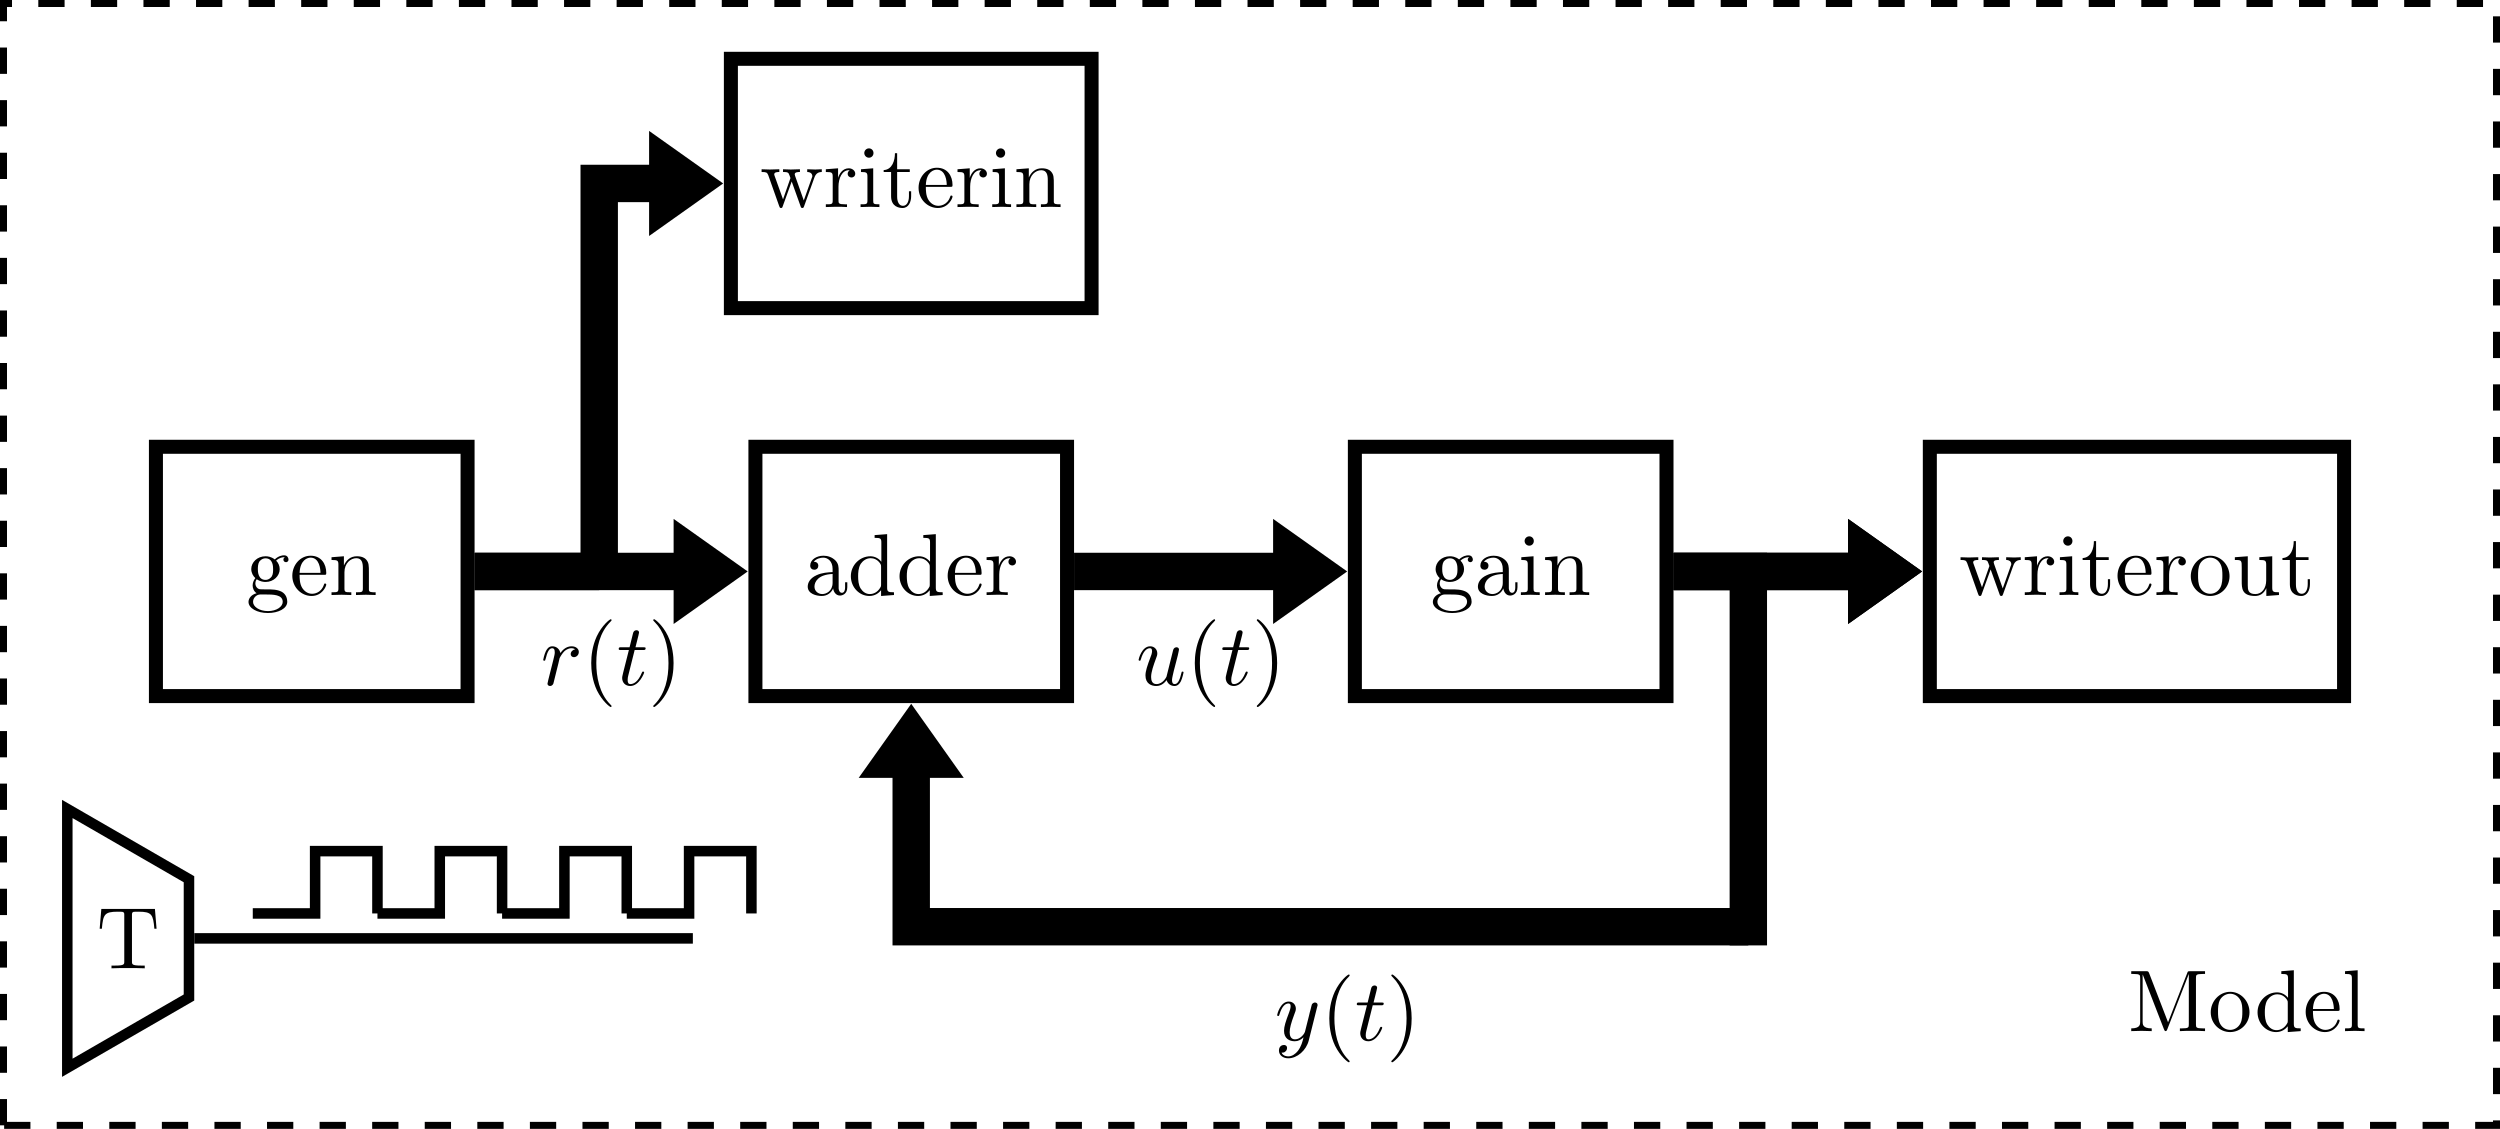
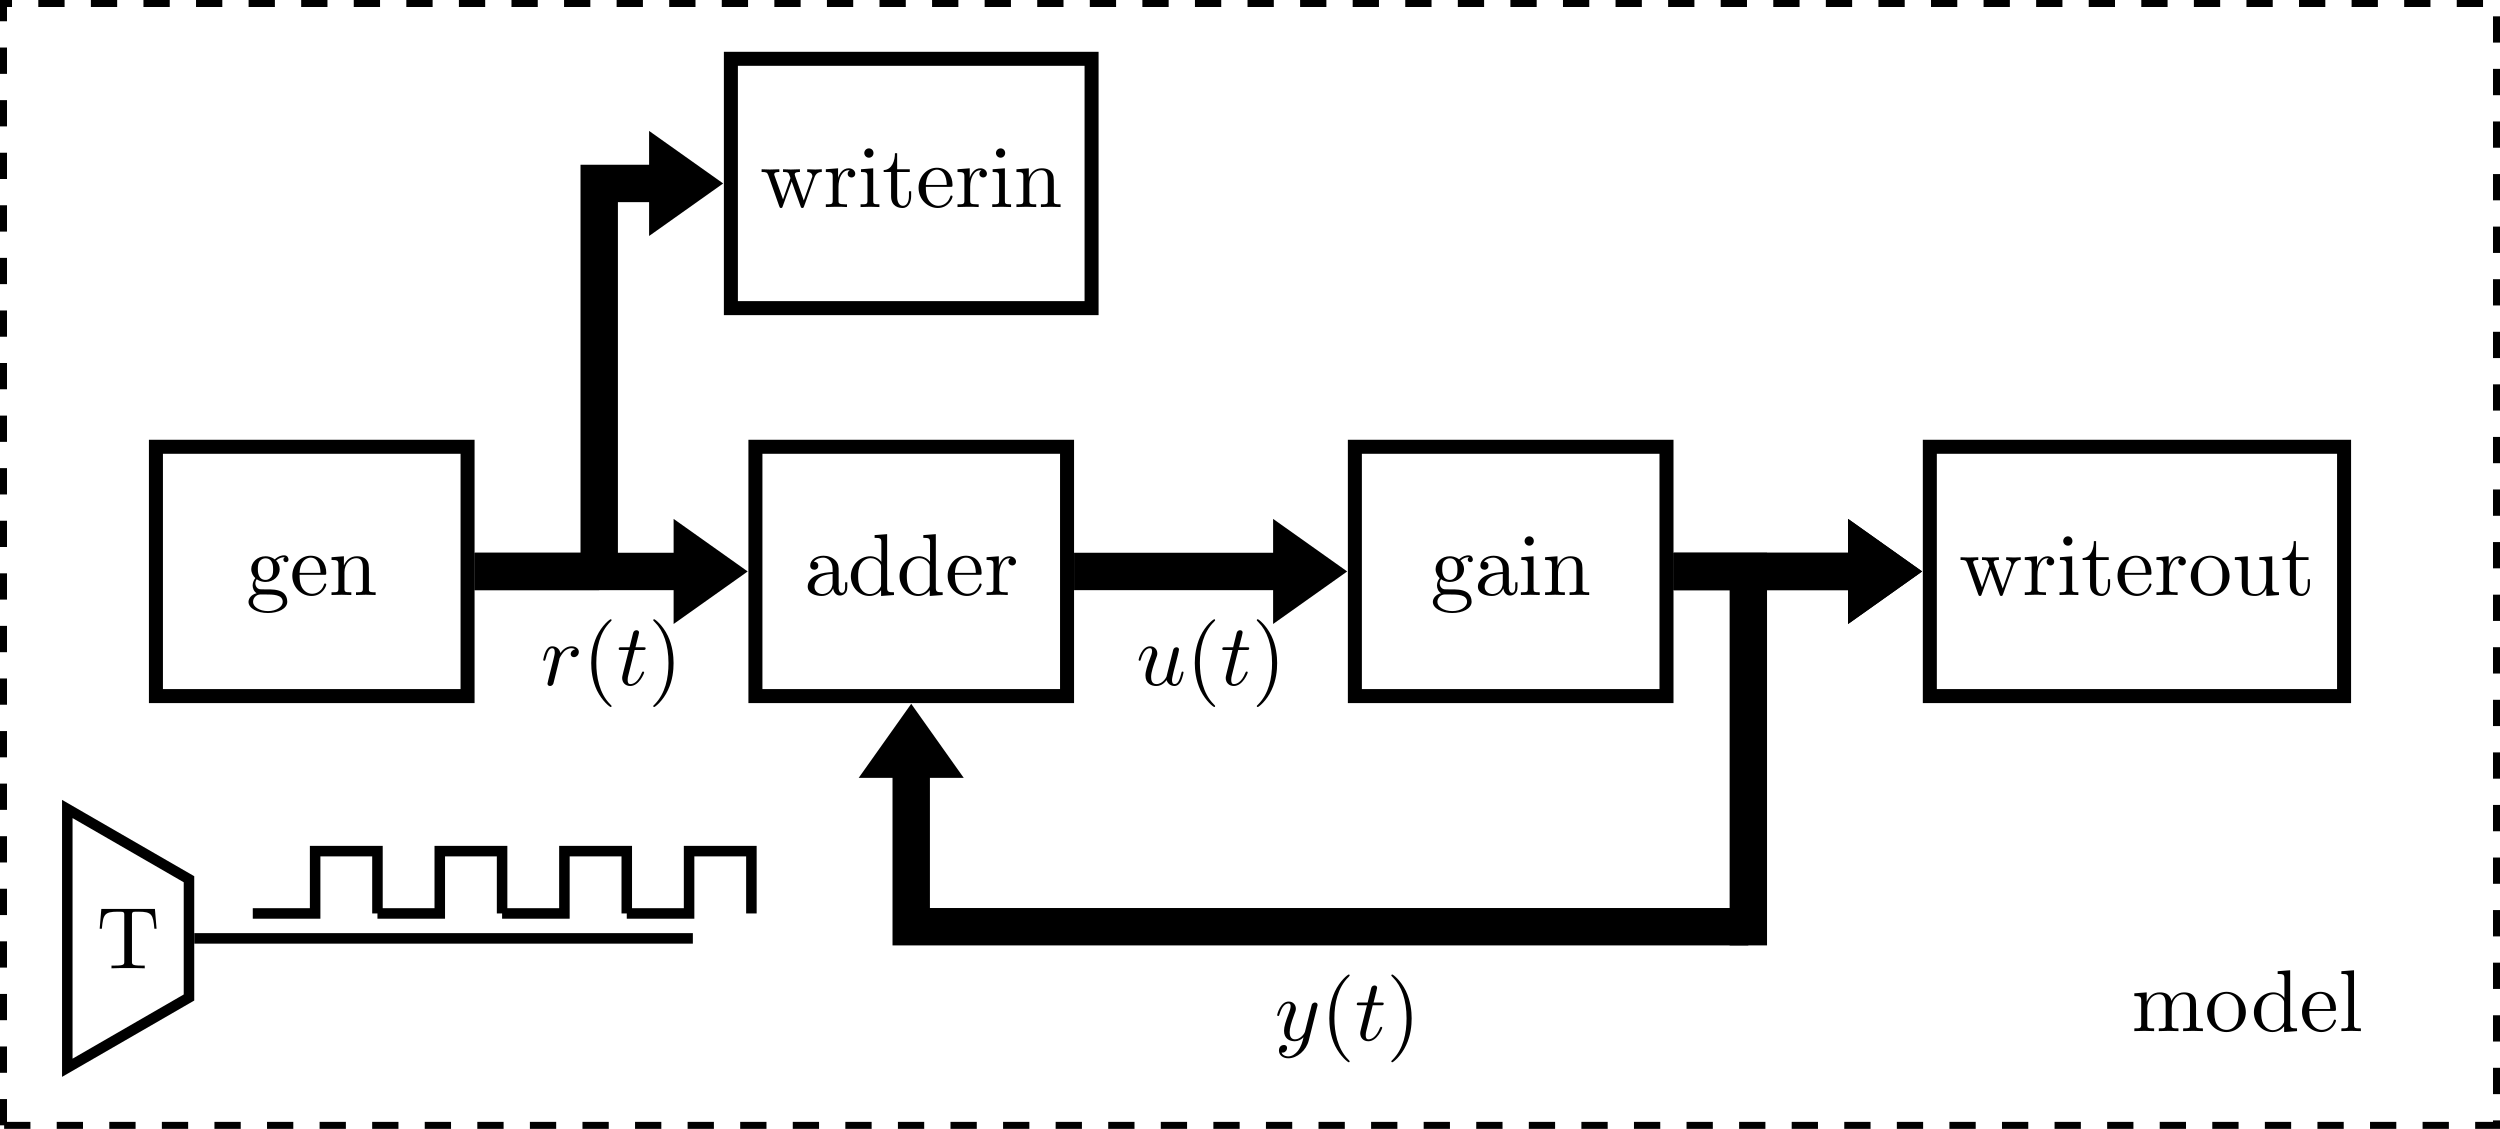
<svg xmlns="http://www.w3.org/2000/svg" xmlns:xlink="http://www.w3.org/1999/xlink" width="284.261pt" height="128.356pt" viewBox="0 0 284.261 128.356" version="1.1">
  <defs>
    <g>
      <symbol overflow="visible" id="glyph0-0">
        <path style="stroke:none;" d="" />
      </symbol>
      <symbol overflow="visible" id="glyph0-1">
        <path style="stroke:none;" d="M 6.172 -3.344 C 6.344 -3.844 6.656 -3.984 7.016 -3.984 L 7.016 -4.297 C 6.781 -4.281 6.5 -4.266 6.281 -4.266 C 5.984 -4.266 5.547 -4.281 5.359 -4.297 L 5.359 -3.984 C 5.719 -3.984 5.938 -3.797 5.938 -3.516 C 5.938 -3.453 5.938 -3.422 5.875 -3.297 L 4.969 -0.75 L 3.984 -3.531 C 3.953 -3.656 3.938 -3.672 3.938 -3.719 C 3.938 -3.984 4.328 -3.984 4.531 -3.984 L 4.531 -4.297 C 4.234 -4.281 3.734 -4.266 3.484 -4.266 C 3.188 -4.266 2.906 -4.281 2.609 -4.297 L 2.609 -3.984 C 2.969 -3.984 3.125 -3.969 3.234 -3.844 C 3.281 -3.781 3.391 -3.484 3.453 -3.297 L 2.609 -0.875 L 1.656 -3.531 C 1.609 -3.656 1.609 -3.672 1.609 -3.719 C 1.609 -3.984 2 -3.984 2.188 -3.984 L 2.188 -4.297 C 1.891 -4.281 1.328 -4.266 1.109 -4.266 C 1.062 -4.266 0.531 -4.281 0.172 -4.297 L 0.172 -3.984 C 0.672 -3.984 0.797 -3.953 0.922 -3.641 L 2.172 -0.109 C 2.219 0.031 2.25 0.109 2.375 0.109 C 2.516 0.109 2.531 0.047 2.578 -0.094 L 3.594 -2.906 L 4.609 -0.078 C 4.641 0.031 4.672 0.109 4.812 0.109 C 4.938 0.109 4.969 0.016 5 -0.078 Z M 6.172 -3.344 " />
      </symbol>
      <symbol overflow="visible" id="glyph0-2">
        <path style="stroke:none;" d="M 1.672 -3.312 L 1.672 -4.406 L 0.281 -4.297 L 0.281 -3.984 C 0.984 -3.984 1.062 -3.922 1.062 -3.422 L 1.062 -0.75 C 1.062 -0.312 0.953 -0.312 0.281 -0.312 L 0.281 0 C 0.672 -0.016 1.141 -0.031 1.422 -0.031 C 1.812 -0.031 2.281 -0.031 2.688 0 L 2.688 -0.312 L 2.469 -0.312 C 1.734 -0.312 1.719 -0.422 1.719 -0.781 L 1.719 -2.312 C 1.719 -3.297 2.141 -4.188 2.891 -4.188 C 2.953 -4.188 2.984 -4.188 3 -4.172 C 2.969 -4.172 2.766 -4.047 2.766 -3.781 C 2.766 -3.516 2.984 -3.359 3.203 -3.359 C 3.375 -3.359 3.625 -3.484 3.625 -3.797 C 3.625 -4.109 3.312 -4.406 2.891 -4.406 C 2.156 -4.406 1.797 -3.734 1.672 -3.312 Z M 1.672 -3.312 " />
      </symbol>
      <symbol overflow="visible" id="glyph0-3">
        <path style="stroke:none;" d="M 1.766 -4.406 L 0.375 -4.297 L 0.375 -3.984 C 1.016 -3.984 1.109 -3.922 1.109 -3.438 L 1.109 -0.75 C 1.109 -0.312 1 -0.312 0.328 -0.312 L 0.328 0 C 0.641 -0.016 1.188 -0.031 1.422 -0.031 C 1.781 -0.031 2.125 -0.016 2.469 0 L 2.469 -0.312 C 1.797 -0.312 1.766 -0.359 1.766 -0.75 Z M 1.797 -6.141 C 1.797 -6.453 1.562 -6.672 1.281 -6.672 C 0.969 -6.672 0.75 -6.406 0.75 -6.141 C 0.75 -5.875 0.969 -5.609 1.281 -5.609 C 1.562 -5.609 1.797 -5.828 1.797 -6.141 Z M 1.797 -6.141 " />
      </symbol>
      <symbol overflow="visible" id="glyph0-4">
        <path style="stroke:none;" d="M 1.719 -3.984 L 3.156 -3.984 L 3.156 -4.297 L 1.719 -4.297 L 1.719 -6.125 L 1.469 -6.125 C 1.469 -5.312 1.172 -4.25 0.188 -4.203 L 0.188 -3.984 L 1.031 -3.984 L 1.031 -1.234 C 1.031 -0.016 1.969 0.109 2.328 0.109 C 3.031 0.109 3.312 -0.594 3.312 -1.234 L 3.312 -1.797 L 3.062 -1.797 L 3.062 -1.25 C 3.062 -0.516 2.766 -0.141 2.391 -0.141 C 1.719 -0.141 1.719 -1.047 1.719 -1.219 Z M 1.719 -3.984 " />
      </symbol>
      <symbol overflow="visible" id="glyph0-5">
        <path style="stroke:none;" d="M 1.109 -2.516 C 1.172 -4 2.016 -4.25 2.359 -4.25 C 3.375 -4.25 3.484 -2.906 3.484 -2.516 Z M 1.109 -2.297 L 3.891 -2.297 C 4.109 -2.297 4.141 -2.297 4.141 -2.516 C 4.141 -3.5 3.594 -4.469 2.359 -4.469 C 1.203 -4.469 0.281 -3.438 0.281 -2.188 C 0.281 -0.859 1.328 0.109 2.469 0.109 C 3.688 0.109 4.141 -1 4.141 -1.188 C 4.141 -1.281 4.062 -1.312 4 -1.312 C 3.922 -1.312 3.891 -1.25 3.875 -1.172 C 3.531 -0.141 2.625 -0.141 2.531 -0.141 C 2.031 -0.141 1.641 -0.438 1.406 -0.812 C 1.109 -1.281 1.109 -1.938 1.109 -2.297 Z M 1.109 -2.297 " />
      </symbol>
      <symbol overflow="visible" id="glyph0-6">
        <path style="stroke:none;" d="M 1.094 -3.422 L 1.094 -0.75 C 1.094 -0.312 0.984 -0.312 0.312 -0.312 L 0.312 0 C 0.672 -0.016 1.172 -0.031 1.453 -0.031 C 1.703 -0.031 2.219 -0.016 2.562 0 L 2.562 -0.312 C 1.891 -0.312 1.781 -0.312 1.781 -0.75 L 1.781 -2.594 C 1.781 -3.625 2.5 -4.188 3.125 -4.188 C 3.766 -4.188 3.875 -3.656 3.875 -3.078 L 3.875 -0.75 C 3.875 -0.312 3.766 -0.312 3.094 -0.312 L 3.094 0 C 3.438 -0.016 3.953 -0.031 4.219 -0.031 C 4.469 -0.031 5 -0.016 5.328 0 L 5.328 -0.312 C 4.812 -0.312 4.562 -0.312 4.562 -0.609 L 4.562 -2.516 C 4.562 -3.375 4.562 -3.672 4.25 -4.031 C 4.109 -4.203 3.781 -4.406 3.203 -4.406 C 2.469 -4.406 2 -3.984 1.719 -3.359 L 1.719 -4.406 L 0.312 -4.297 L 0.312 -3.984 C 1.016 -3.984 1.094 -3.922 1.094 -3.422 Z M 1.094 -3.422 " />
      </symbol>
      <symbol overflow="visible" id="glyph0-7">
        <path style="stroke:none;" d="M 2.219 -1.719 C 1.344 -1.719 1.344 -2.719 1.344 -2.938 C 1.344 -3.203 1.359 -3.531 1.5 -3.781 C 1.578 -3.891 1.812 -4.172 2.219 -4.172 C 3.078 -4.172 3.078 -3.188 3.078 -2.953 C 3.078 -2.688 3.078 -2.359 2.922 -2.109 C 2.844 -2 2.609 -1.719 2.219 -1.719 Z M 1.062 -1.328 C 1.062 -1.359 1.062 -1.594 1.219 -1.797 C 1.609 -1.516 2.031 -1.484 2.219 -1.484 C 3.141 -1.484 3.828 -2.172 3.828 -2.938 C 3.828 -3.312 3.672 -3.672 3.422 -3.906 C 3.781 -4.25 4.141 -4.297 4.312 -4.297 C 4.344 -4.297 4.391 -4.297 4.422 -4.281 C 4.312 -4.25 4.25 -4.141 4.25 -4.016 C 4.25 -3.844 4.391 -3.734 4.547 -3.734 C 4.641 -3.734 4.828 -3.797 4.828 -4.031 C 4.828 -4.203 4.719 -4.516 4.328 -4.516 C 4.125 -4.516 3.688 -4.453 3.266 -4.047 C 2.844 -4.375 2.438 -4.406 2.219 -4.406 C 1.281 -4.406 0.594 -3.719 0.594 -2.953 C 0.594 -2.516 0.812 -2.141 1.062 -1.922 C 0.938 -1.781 0.75 -1.453 0.75 -1.094 C 0.75 -0.781 0.891 -0.406 1.203 -0.203 C 0.594 -0.047 0.281 0.391 0.281 0.781 C 0.281 1.5 1.266 2.047 2.484 2.047 C 3.656 2.047 4.688 1.547 4.688 0.766 C 4.688 0.422 4.562 -0.094 4.047 -0.375 C 3.516 -0.641 2.938 -0.641 2.328 -0.641 C 2.078 -0.641 1.656 -0.641 1.578 -0.656 C 1.266 -0.703 1.062 -1 1.062 -1.328 Z M 2.5 1.828 C 1.484 1.828 0.797 1.312 0.797 0.781 C 0.797 0.328 1.172 -0.047 1.609 -0.062 L 2.203 -0.062 C 3.062 -0.062 4.172 -0.062 4.172 0.781 C 4.172 1.328 3.469 1.828 2.5 1.828 Z M 2.5 1.828 " />
      </symbol>
      <symbol overflow="visible" id="glyph0-8">
        <path style="stroke:none;" d="M 3.312 -0.75 C 3.359 -0.359 3.625 0.062 4.094 0.062 C 4.312 0.062 4.922 -0.078 4.922 -0.891 L 4.922 -1.453 L 4.672 -1.453 L 4.672 -0.891 C 4.672 -0.312 4.422 -0.25 4.312 -0.25 C 3.984 -0.25 3.938 -0.703 3.938 -0.75 L 3.938 -2.734 C 3.938 -3.156 3.938 -3.547 3.578 -3.922 C 3.188 -4.312 2.688 -4.469 2.219 -4.469 C 1.391 -4.469 0.703 -4 0.703 -3.344 C 0.703 -3.047 0.906 -2.875 1.172 -2.875 C 1.453 -2.875 1.625 -3.078 1.625 -3.328 C 1.625 -3.453 1.578 -3.781 1.109 -3.781 C 1.391 -4.141 1.875 -4.25 2.188 -4.25 C 2.688 -4.25 3.25 -3.859 3.25 -2.969 L 3.25 -2.609 C 2.734 -2.578 2.047 -2.547 1.422 -2.25 C 0.672 -1.906 0.422 -1.391 0.422 -0.953 C 0.422 -0.141 1.391 0.109 2.016 0.109 C 2.672 0.109 3.125 -0.297 3.312 -0.75 Z M 3.25 -2.391 L 3.25 -1.391 C 3.25 -0.453 2.531 -0.109 2.078 -0.109 C 1.594 -0.109 1.188 -0.453 1.188 -0.953 C 1.188 -1.5 1.609 -2.328 3.25 -2.391 Z M 3.25 -2.391 " />
      </symbol>
      <symbol overflow="visible" id="glyph0-9">
        <path style="stroke:none;" d="M 3.781 -0.547 L 3.781 0.109 L 5.25 0 L 5.25 -0.312 C 4.562 -0.312 4.469 -0.375 4.469 -0.875 L 4.469 -6.922 L 3.047 -6.812 L 3.047 -6.5 C 3.734 -6.5 3.812 -6.438 3.812 -5.938 L 3.812 -3.781 C 3.531 -4.141 3.094 -4.406 2.562 -4.406 C 1.391 -4.406 0.344 -3.422 0.344 -2.141 C 0.344 -0.875 1.312 0.109 2.453 0.109 C 3.094 0.109 3.531 -0.234 3.781 -0.547 Z M 3.781 -3.219 L 3.781 -1.172 C 3.781 -1 3.781 -0.984 3.672 -0.812 C 3.375 -0.328 2.938 -0.109 2.5 -0.109 C 2.047 -0.109 1.688 -0.375 1.453 -0.75 C 1.203 -1.156 1.172 -1.719 1.172 -2.141 C 1.172 -2.5 1.188 -3.094 1.469 -3.547 C 1.688 -3.859 2.062 -4.188 2.609 -4.188 C 2.953 -4.188 3.375 -4.031 3.672 -3.594 C 3.781 -3.422 3.781 -3.406 3.781 -3.219 Z M 3.781 -3.219 " />
      </symbol>
      <symbol overflow="visible" id="glyph0-10">
        <path style="stroke:none;" d="M 4.688 -2.141 C 4.688 -3.406 3.703 -4.469 2.5 -4.469 C 1.25 -4.469 0.281 -3.375 0.281 -2.141 C 0.281 -0.844 1.312 0.109 2.484 0.109 C 3.688 0.109 4.688 -0.875 4.688 -2.141 Z M 2.5 -0.141 C 2.062 -0.141 1.625 -0.344 1.359 -0.812 C 1.109 -1.25 1.109 -1.859 1.109 -2.219 C 1.109 -2.609 1.109 -3.141 1.344 -3.578 C 1.609 -4.031 2.078 -4.25 2.484 -4.25 C 2.922 -4.25 3.344 -4.031 3.609 -3.594 C 3.875 -3.172 3.875 -2.594 3.875 -2.219 C 3.875 -1.859 3.875 -1.312 3.656 -0.875 C 3.422 -0.422 2.984 -0.141 2.5 -0.141 Z M 2.5 -0.141 " />
      </symbol>
      <symbol overflow="visible" id="glyph0-11">
        <path style="stroke:none;" d="M 3.891 -0.781 L 3.891 0.109 L 5.328 0 L 5.328 -0.312 C 4.641 -0.312 4.562 -0.375 4.562 -0.875 L 4.562 -4.406 L 3.094 -4.297 L 3.094 -3.984 C 3.781 -3.984 3.875 -3.922 3.875 -3.422 L 3.875 -1.656 C 3.875 -0.781 3.391 -0.109 2.656 -0.109 C 1.828 -0.109 1.781 -0.578 1.781 -1.094 L 1.781 -4.406 L 0.312 -4.297 L 0.312 -3.984 C 1.094 -3.984 1.094 -3.953 1.094 -3.078 L 1.094 -1.578 C 1.094 -0.797 1.094 0.109 2.609 0.109 C 3.172 0.109 3.609 -0.172 3.891 -0.781 Z M 3.891 -0.781 " />
      </symbol>
      <symbol overflow="visible" id="glyph0-12">
        <path style="stroke:none;" d="M 3.297 2.391 C 3.297 2.359 3.297 2.344 3.125 2.172 C 1.891 0.922 1.562 -0.969 1.562 -2.5 C 1.562 -4.234 1.938 -5.969 3.172 -7.203 C 3.297 -7.328 3.297 -7.344 3.297 -7.375 C 3.297 -7.453 3.266 -7.484 3.203 -7.484 C 3.094 -7.484 2.203 -6.797 1.609 -5.531 C 1.109 -4.438 0.984 -3.328 0.984 -2.5 C 0.984 -1.719 1.094 -0.516 1.641 0.625 C 2.25 1.844 3.094 2.5 3.203 2.5 C 3.266 2.5 3.297 2.469 3.297 2.391 Z M 3.297 2.391 " />
      </symbol>
      <symbol overflow="visible" id="glyph0-13">
        <path style="stroke:none;" d="M 2.875 -2.5 C 2.875 -3.266 2.766 -4.469 2.219 -5.609 C 1.625 -6.828 0.766 -7.484 0.672 -7.484 C 0.609 -7.484 0.562 -7.438 0.562 -7.375 C 0.562 -7.344 0.562 -7.328 0.75 -7.141 C 1.734 -6.156 2.297 -4.578 2.297 -2.5 C 2.297 -0.781 1.938 0.969 0.703 2.219 C 0.562 2.344 0.562 2.359 0.562 2.391 C 0.562 2.453 0.609 2.5 0.672 2.5 C 0.766 2.5 1.672 1.812 2.25 0.547 C 2.766 -0.547 2.875 -1.656 2.875 -2.5 Z M 2.875 -2.5 " />
      </symbol>
      <symbol overflow="visible" id="glyph0-14">
        <path style="stroke:none;" d="M 6.641 -6.75 L 0.547 -6.75 L 0.359 -4.5 L 0.609 -4.5 C 0.75 -6.109 0.891 -6.438 2.406 -6.438 C 2.578 -6.438 2.844 -6.438 2.938 -6.422 C 3.156 -6.375 3.156 -6.266 3.156 -6.047 L 3.156 -0.781 C 3.156 -0.453 3.156 -0.312 2.109 -0.312 L 1.703 -0.312 L 1.703 0 C 2.109 -0.031 3.125 -0.031 3.594 -0.031 C 4.047 -0.031 5.078 -0.031 5.484 0 L 5.484 -0.312 L 5.078 -0.312 C 4.031 -0.312 4.031 -0.453 4.031 -0.781 L 4.031 -6.047 C 4.031 -6.234 4.031 -6.375 4.219 -6.422 C 4.328 -6.438 4.594 -6.438 4.781 -6.438 C 6.297 -6.438 6.438 -6.109 6.578 -4.5 L 6.828 -4.5 Z M 6.641 -6.75 " />
      </symbol>
      <symbol overflow="visible" id="glyph0-15">
-         <path style="stroke:none;" d="M 2.406 -6.594 C 2.312 -6.812 2.281 -6.812 2.047 -6.812 L 0.375 -6.812 L 0.375 -6.5 L 0.609 -6.5 C 1.375 -6.5 1.391 -6.391 1.391 -6.031 L 1.391 -1.047 C 1.391 -0.781 1.391 -0.312 0.375 -0.312 L 0.375 0 C 0.719 -0.016 1.203 -0.031 1.531 -0.031 C 1.859 -0.031 2.359 -0.016 2.703 0 L 2.703 -0.312 C 1.672 -0.312 1.672 -0.781 1.672 -1.047 L 1.672 -6.422 L 1.688 -6.422 L 4.094 -0.219 C 4.141 -0.094 4.188 0 4.281 0 C 4.391 0 4.422 -0.078 4.469 -0.188 L 6.922 -6.5 L 6.922 -0.781 C 6.922 -0.422 6.906 -0.312 6.141 -0.312 L 5.906 -0.312 L 5.906 0 C 6.266 -0.031 6.953 -0.031 7.344 -0.031 C 7.719 -0.031 8.391 -0.031 8.766 0 L 8.766 -0.312 L 8.516 -0.312 C 7.75 -0.312 7.734 -0.422 7.734 -0.781 L 7.734 -6.031 C 7.734 -6.391 7.75 -6.5 8.516 -6.5 L 8.766 -6.5 L 8.766 -6.812 L 7.078 -6.812 C 6.812 -6.812 6.812 -6.797 6.75 -6.625 L 4.562 -1 Z M 2.406 -6.594 " />
+         <path style="stroke:none;" d="M 1.094 -3.422 L 1.094 -0.75 C 1.094 -0.312 0.984 -0.312 0.312 -0.312 L 0.312 0 C 0.672 -0.016 1.172 -0.031 1.453 -0.031 C 1.703 -0.031 2.219 -0.016 2.562 0 L 2.562 -0.312 C 1.891 -0.312 1.781 -0.312 1.781 -0.75 L 1.781 -2.594 C 1.781 -3.625 2.5 -4.188 3.125 -4.188 C 3.766 -4.188 3.875 -3.656 3.875 -3.078 L 3.875 -0.75 C 3.875 -0.312 3.766 -0.312 3.094 -0.312 L 3.094 0 C 3.438 -0.016 3.953 -0.031 4.219 -0.031 C 4.469 -0.031 5 -0.016 5.328 0 L 5.328 -0.312 C 4.672 -0.312 4.562 -0.312 4.562 -0.75 L 4.562 -2.594 C 4.562 -3.625 5.266 -4.188 5.906 -4.188 C 6.531 -4.188 6.641 -3.656 6.641 -3.078 L 6.641 -0.75 C 6.641 -0.312 6.531 -0.312 5.859 -0.312 L 5.859 0 C 6.203 -0.016 6.719 -0.031 6.984 -0.031 C 7.25 -0.031 7.766 -0.016 8.109 0 L 8.109 -0.312 C 7.594 -0.312 7.344 -0.312 7.328 -0.609 L 7.328 -2.516 C 7.328 -3.375 7.328 -3.672 7.016 -4.031 C 6.875 -4.203 6.547 -4.406 5.969 -4.406 C 5.141 -4.406 4.688 -3.812 4.531 -3.422 C 4.391 -4.297 3.656 -4.406 3.203 -4.406 C 2.469 -4.406 2 -3.984 1.719 -3.359 L 1.719 -4.406 L 0.312 -4.297 L 0.312 -3.984 C 1.016 -3.984 1.094 -3.922 1.094 -3.422 Z M 1.094 -3.422 " />
      </symbol>
      <symbol overflow="visible" id="glyph0-16">
        <path style="stroke:none;" d="M 1.766 -6.922 L 0.328 -6.812 L 0.328 -6.5 C 1.031 -6.5 1.109 -6.438 1.109 -5.938 L 1.109 -0.75 C 1.109 -0.312 1 -0.312 0.328 -0.312 L 0.328 0 C 0.656 -0.016 1.188 -0.031 1.438 -0.031 C 1.688 -0.031 2.172 -0.016 2.547 0 L 2.547 -0.312 C 1.875 -0.312 1.766 -0.312 1.766 -0.75 Z M 1.766 -6.922 " />
      </symbol>
      <symbol overflow="visible" id="glyph1-0">
        <path style="stroke:none;" d="" />
      </symbol>
      <symbol overflow="visible" id="glyph1-1">
        <path style="stroke:none;" d="M 0.875 -0.594 C 0.844 -0.438 0.781 -0.203 0.781 -0.156 C 0.781 0.016 0.922 0.109 1.078 0.109 C 1.203 0.109 1.375 0.031 1.453 -0.172 C 1.469 -0.203 1.797 -1.562 1.844 -1.75 C 1.922 -2.078 2.109 -2.766 2.156 -3.047 C 2.203 -3.172 2.484 -3.641 2.719 -3.859 C 2.797 -3.922 3.094 -4.188 3.516 -4.188 C 3.781 -4.188 3.922 -4.062 3.938 -4.062 C 3.641 -4.016 3.422 -3.781 3.422 -3.516 C 3.422 -3.359 3.531 -3.172 3.797 -3.172 C 4.062 -3.172 4.344 -3.406 4.344 -3.766 C 4.344 -4.109 4.031 -4.406 3.516 -4.406 C 2.875 -4.406 2.438 -3.922 2.25 -3.641 C 2.156 -4.094 1.797 -4.406 1.328 -4.406 C 0.875 -4.406 0.688 -4.016 0.594 -3.844 C 0.422 -3.5 0.297 -2.906 0.297 -2.875 C 0.297 -2.766 0.391 -2.766 0.406 -2.766 C 0.516 -2.766 0.516 -2.781 0.578 -3 C 0.75 -3.703 0.953 -4.188 1.312 -4.188 C 1.469 -4.188 1.609 -4.109 1.609 -3.734 C 1.609 -3.516 1.578 -3.406 1.453 -2.891 Z M 0.875 -0.594 " />
      </symbol>
      <symbol overflow="visible" id="glyph1-2">
        <path style="stroke:none;" d="M 2.047 -3.984 L 2.984 -3.984 C 3.188 -3.984 3.297 -3.984 3.297 -4.188 C 3.297 -4.297 3.188 -4.297 3.016 -4.297 L 2.141 -4.297 C 2.5 -5.719 2.547 -5.906 2.547 -5.969 C 2.547 -6.141 2.422 -6.234 2.25 -6.234 C 2.219 -6.234 1.938 -6.234 1.859 -5.875 L 1.469 -4.297 L 0.531 -4.297 C 0.328 -4.297 0.234 -4.297 0.234 -4.109 C 0.234 -3.984 0.312 -3.984 0.516 -3.984 L 1.391 -3.984 C 0.672 -1.156 0.625 -0.984 0.625 -0.812 C 0.625 -0.266 1 0.109 1.547 0.109 C 2.562 0.109 3.125 -1.344 3.125 -1.422 C 3.125 -1.531 3.047 -1.531 3.016 -1.531 C 2.922 -1.531 2.906 -1.5 2.859 -1.391 C 2.438 -0.344 1.906 -0.109 1.562 -0.109 C 1.359 -0.109 1.25 -0.234 1.25 -0.562 C 1.25 -0.812 1.281 -0.875 1.312 -1.047 Z M 2.047 -3.984 " />
      </symbol>
      <symbol overflow="visible" id="glyph1-3">
        <path style="stroke:none;" d="M 3.484 -0.562 C 3.594 -0.156 3.953 0.109 4.375 0.109 C 4.719 0.109 4.953 -0.125 5.109 -0.438 C 5.281 -0.797 5.406 -1.406 5.406 -1.422 C 5.406 -1.531 5.328 -1.531 5.297 -1.531 C 5.188 -1.531 5.188 -1.484 5.156 -1.344 C 5.016 -0.781 4.828 -0.109 4.406 -0.109 C 4.203 -0.109 4.094 -0.234 4.094 -0.562 C 4.094 -0.781 4.219 -1.25 4.297 -1.609 L 4.578 -2.688 C 4.609 -2.828 4.703 -3.203 4.75 -3.359 C 4.797 -3.594 4.891 -3.969 4.891 -4.031 C 4.891 -4.203 4.75 -4.297 4.609 -4.297 C 4.562 -4.297 4.297 -4.281 4.219 -3.953 C 4.031 -3.219 3.594 -1.469 3.469 -0.953 C 3.453 -0.906 3.062 -0.109 2.328 -0.109 C 1.812 -0.109 1.719 -0.562 1.719 -0.922 C 1.719 -1.484 2 -2.266 2.25 -2.953 C 2.375 -3.266 2.422 -3.406 2.422 -3.594 C 2.422 -4.031 2.109 -4.406 1.609 -4.406 C 0.656 -4.406 0.297 -2.953 0.297 -2.875 C 0.297 -2.766 0.391 -2.766 0.406 -2.766 C 0.516 -2.766 0.516 -2.797 0.562 -2.953 C 0.812 -3.812 1.203 -4.188 1.578 -4.188 C 1.672 -4.188 1.828 -4.172 1.828 -3.859 C 1.828 -3.625 1.719 -3.328 1.656 -3.188 C 1.281 -2.188 1.078 -1.578 1.078 -1.094 C 1.078 -0.141 1.766 0.109 2.297 0.109 C 2.953 0.109 3.312 -0.344 3.484 -0.562 Z M 3.484 -0.562 " />
      </symbol>
      <symbol overflow="visible" id="glyph1-4">
        <path style="stroke:none;" d="M 4.844 -3.797 C 4.891 -3.938 4.891 -3.953 4.891 -4.031 C 4.891 -4.203 4.75 -4.297 4.594 -4.297 C 4.5 -4.297 4.344 -4.234 4.25 -4.094 C 4.234 -4.031 4.141 -3.734 4.109 -3.547 C 4.031 -3.297 3.969 -3.016 3.906 -2.75 L 3.453 -0.953 C 3.422 -0.812 2.984 -0.109 2.328 -0.109 C 1.828 -0.109 1.719 -0.547 1.719 -0.922 C 1.719 -1.375 1.891 -2 2.219 -2.875 C 2.375 -3.281 2.422 -3.391 2.422 -3.594 C 2.422 -4.031 2.109 -4.406 1.609 -4.406 C 0.656 -4.406 0.297 -2.953 0.297 -2.875 C 0.297 -2.766 0.391 -2.766 0.406 -2.766 C 0.516 -2.766 0.516 -2.797 0.562 -2.953 C 0.844 -3.891 1.234 -4.188 1.578 -4.188 C 1.656 -4.188 1.828 -4.188 1.828 -3.875 C 1.828 -3.625 1.719 -3.359 1.656 -3.172 C 1.25 -2.109 1.078 -1.547 1.078 -1.078 C 1.078 -0.188 1.703 0.109 2.297 0.109 C 2.688 0.109 3.016 -0.062 3.297 -0.344 C 3.172 0.172 3.047 0.672 2.656 1.203 C 2.391 1.531 2.016 1.828 1.562 1.828 C 1.422 1.828 0.969 1.797 0.797 1.406 C 0.953 1.406 1.094 1.406 1.219 1.281 C 1.328 1.203 1.422 1.062 1.422 0.875 C 1.422 0.562 1.156 0.531 1.062 0.531 C 0.828 0.531 0.5 0.688 0.5 1.172 C 0.5 1.672 0.938 2.047 1.562 2.047 C 2.578 2.047 3.609 1.141 3.891 0.016 Z M 4.844 -3.797 " />
      </symbol>
    </g>
    <clipPath id="clip1">
      <path d="M 0 75 L 39 75 L 39 128.355 L 0 128.355 Z M 0 75 " />
    </clipPath>
    <clipPath id="clip2">
      <path d="M 0 0 L 284.262 0 L 284.262 128.355 L 0 128.355 Z M 0 0 " />
    </clipPath>
  </defs>
  <g id="surface1">
    <path style="fill:none;stroke-width:1.594;stroke-linecap:butt;stroke-linejoin:miter;stroke:rgb(0%,0%,0%);stroke-opacity:1;stroke-miterlimit:10;" d="M -20.505 -14.174 L 20.507 -14.174 L 20.507 14.174 L -20.505 14.174 Z M -20.505 -14.174 " transform="matrix(1,0,0,-1,103.61,20.861)" />
    <g style="fill:rgb(0%,0%,0%);fill-opacity:1;">
      <use xlink:href="#glyph0-1" x="86.425" y="23.542" />
      <use xlink:href="#glyph0-2" x="93.62" y="23.542" />
      <use xlink:href="#glyph0-3" x="97.522" y="23.542" />
      <use xlink:href="#glyph0-4" x="100.29" y="23.542" />
      <use xlink:href="#glyph0-5" x="104.164" y="23.542" />
      <use xlink:href="#glyph0-2" x="108.592" y="23.542" />
      <use xlink:href="#glyph0-3" x="112.494" y="23.542" />
      <use xlink:href="#glyph0-6" x="115.262" y="23.542" />
    </g>
    <path style="fill:none;stroke-width:1.594;stroke-linecap:butt;stroke-linejoin:miter;stroke:rgb(0%,0%,0%);stroke-opacity:1;stroke-miterlimit:10;" d="M -17.717 -14.173 L 17.717 -14.173 L 17.717 14.174 L -17.717 14.174 Z M -17.717 -14.173 " transform="matrix(1,0,0,-1,35.447,64.975)" />
    <g style="fill:rgb(0%,0%,0%);fill-opacity:1;">
      <use xlink:href="#glyph0-7" x="27.975" y="67.656" />
      <use xlink:href="#glyph0-5" x="32.956" y="67.656" />
      <use xlink:href="#glyph0-6" x="37.384" y="67.656" />
    </g>
    <path style="fill:none;stroke-width:1.594;stroke-linecap:butt;stroke-linejoin:miter;stroke:rgb(0%,0%,0%);stroke-opacity:1;stroke-miterlimit:10;" d="M -17.715 -14.173 L 17.718 -14.173 L 17.718 14.174 L -17.715 14.174 Z M -17.715 -14.173 " transform="matrix(1,0,0,-1,103.61,64.975)" />
    <g style="fill:rgb(0%,0%,0%);fill-opacity:1;">
      <use xlink:href="#glyph0-8" x="91.42" y="67.656" />
      <use xlink:href="#glyph0-9" x="96.401" y="67.656" />
      <use xlink:href="#glyph0-9" x="101.937" y="67.656" />
      <use xlink:href="#glyph0-5" x="107.472" y="67.656" />
      <use xlink:href="#glyph0-2" x="111.899" y="67.656" />
    </g>
    <path style="fill:none;stroke-width:1.594;stroke-linecap:butt;stroke-linejoin:miter;stroke:rgb(0%,0%,0%);stroke-opacity:1;stroke-miterlimit:10;" d="M -17.718 -14.173 L 17.715 -14.173 L 17.715 14.174 L -17.718 14.174 Z M -17.718 -14.173 " transform="matrix(1,0,0,-1,171.773,64.975)" />
    <g style="fill:rgb(0%,0%,0%);fill-opacity:1;">
      <use xlink:href="#glyph0-7" x="162.641" y="67.656" />
      <use xlink:href="#glyph0-8" x="167.622" y="67.656" />
      <use xlink:href="#glyph0-3" x="172.604" y="67.656" />
      <use xlink:href="#glyph0-6" x="175.371" y="67.656" />
    </g>
    <path style="fill:none;stroke-width:1.594;stroke-linecap:butt;stroke-linejoin:miter;stroke:rgb(0%,0%,0%);stroke-opacity:1;stroke-miterlimit:10;" d="M -23.551 -14.173 L 23.55 -14.173 L 23.55 14.174 L -23.551 14.174 Z M -23.551 -14.173 " transform="matrix(1,0,0,-1,242.981,64.975)" />
    <g style="fill:rgb(0%,0%,0%);fill-opacity:1;">
      <use xlink:href="#glyph0-1" x="222.751" y="67.656" />
      <use xlink:href="#glyph0-2" x="229.946" y="67.656" />
      <use xlink:href="#glyph0-3" x="233.848" y="67.656" />
      <use xlink:href="#glyph0-4" x="236.616" y="67.656" />
      <use xlink:href="#glyph0-5" x="240.49" y="67.656" />
      <use xlink:href="#glyph0-2" x="244.918" y="67.656" />
      <use xlink:href="#glyph0-10" x="248.82" y="67.656" />
      <use xlink:href="#glyph0-11" x="253.801" y="67.656" />
      <use xlink:href="#glyph0-4" x="259.337" y="67.656" />
    </g>
    <path style="fill:none;stroke-width:4.252;stroke-linecap:butt;stroke-linejoin:miter;stroke:rgb(0%,0%,0%);stroke-opacity:1;stroke-miterlimit:10;" d="M -88.17 -22.059 L -65.006 -22.059 " transform="matrix(1,0,0,-1,142.131,42.918)" />
    <path style="fill-rule:nonzero;fill:rgb(0%,0%,0%);fill-opacity:1;stroke-width:2.126;stroke-linecap:butt;stroke-linejoin:miter;stroke:rgb(0%,0%,0%);stroke-opacity:1;stroke-miterlimit:10;" d="M 6.587 -0.001 L 1.064 3.917 L 1.064 -3.919 Z M 6.587 -0.001 " transform="matrix(1,0,0,-1,76.59223,64.9751)" />
    <g style="fill:rgb(0%,0%,0%);fill-opacity:1;">
      <use xlink:href="#glyph1-1" x="61.47" y="77.893" />
    </g>
    <g style="fill:rgb(0%,0%,0%);fill-opacity:1;">
      <use xlink:href="#glyph0-12" x="66.241" y="77.893" />
    </g>
    <g style="fill:rgb(0%,0%,0%);fill-opacity:1;">
      <use xlink:href="#glyph1-2" x="70.116" y="77.893" />
    </g>
    <g style="fill:rgb(0%,0%,0%);fill-opacity:1;">
      <use xlink:href="#glyph0-13" x="73.713" y="77.893" />
    </g>
    <path style="fill:none;stroke-width:4.252;stroke-linecap:butt;stroke-linejoin:miter;stroke:rgb(0%,0%,0%);stroke-opacity:1;stroke-miterlimit:10;" d="M -20.006 -22.059 L 3.158 -22.059 " transform="matrix(1,0,0,-1,142.131,42.918)" />
    <path style="fill-rule:nonzero;fill:rgb(0%,0%,0%);fill-opacity:1;stroke-width:2.126;stroke-linecap:butt;stroke-linejoin:miter;stroke:rgb(0%,0%,0%);stroke-opacity:1;stroke-miterlimit:10;" d="M 6.588 -0.001 L 1.064 3.917 L 1.064 -3.919 Z M 6.588 -0.001 " transform="matrix(1,0,0,-1,144.7562,64.9751)" />
    <g style="fill:rgb(0%,0%,0%);fill-opacity:1;">
      <use xlink:href="#glyph1-3" x="129.167" y="77.893" />
    </g>
    <g style="fill:rgb(0%,0%,0%);fill-opacity:1;">
      <use xlink:href="#glyph0-12" x="134.87" y="77.893" />
    </g>
    <g style="fill:rgb(0%,0%,0%);fill-opacity:1;">
      <use xlink:href="#glyph1-2" x="138.745" y="77.893" />
    </g>
    <g style="fill:rgb(0%,0%,0%);fill-opacity:1;">
      <use xlink:href="#glyph0-13" x="142.342" y="77.893" />
    </g>
    <path style="fill:none;stroke-width:4.252;stroke-linecap:butt;stroke-linejoin:miter;stroke:rgb(0%,0%,0%);stroke-opacity:1;stroke-miterlimit:10;" d="M 48.158 -22.059 L 68.529 -22.059 " transform="matrix(1,0,0,-1,142.131,42.918)" />
    <path style="fill-rule:nonzero;fill:rgb(0%,0%,0%);fill-opacity:1;stroke-width:2.126;stroke-linecap:butt;stroke-linejoin:miter;stroke:rgb(0%,0%,0%);stroke-opacity:1;stroke-miterlimit:10;" d="M 6.588 -0.001 L 1.065 3.917 L 1.065 -3.919 Z M 6.588 -0.001 " transform="matrix(1,0,0,-1,210.1306,64.9751)" />
    <path style="fill:none;stroke-width:4.252;stroke-linecap:butt;stroke-linejoin:miter;stroke:rgb(0%,0%,0%);stroke-opacity:1;stroke-miterlimit:10;" d="M 48.158 -22.059 L 68.529 -22.059 " transform="matrix(1,0,0,-1,142.131,42.918)" />
    <path style="fill-rule:nonzero;fill:rgb(0%,0%,0%);fill-opacity:1;stroke-width:2.126;stroke-linecap:butt;stroke-linejoin:miter;stroke:rgb(0%,0%,0%);stroke-opacity:1;stroke-miterlimit:10;" d="M 6.588 -0.001 L 1.065 3.917 L 1.065 -3.919 Z M 6.588 -0.001 " transform="matrix(1,0,0,-1,210.1306,64.9751)" />
    <path style="fill:none;stroke-width:4.252;stroke-linecap:butt;stroke-linejoin:miter;stroke:rgb(0%,0%,0%);stroke-opacity:1;stroke-miterlimit:10;" d="M 48.158 -22.059 L 56.662 -22.059 L 56.662 -64.578 " transform="matrix(1,0,0,-1,142.131,42.918)" />
    <path style="fill:none;stroke-width:4.252;stroke-linecap:butt;stroke-linejoin:miter;stroke:rgb(0%,0%,0%);stroke-opacity:1;stroke-miterlimit:10;" d="M 56.662 -62.453 L -38.522 -62.453 L -38.522 -45 " transform="matrix(1,0,0,-1,142.131,42.918)" />
    <path style="fill-rule:nonzero;fill:rgb(0%,0%,0%);fill-opacity:1;stroke-width:2.126;stroke-linecap:butt;stroke-linejoin:miter;stroke:rgb(0%,0%,0%);stroke-opacity:1;stroke-miterlimit:10;" d="M 6.586 0.001 L 1.063 3.919 L 1.063 -3.917 Z M 6.586 0.001 " transform="matrix(0,-1,-1,0,103.61,88.44956)" />
    <g style="fill:rgb(0%,0%,0%);fill-opacity:1;">
      <use xlink:href="#glyph1-4" x="144.922" y="118.287" />
    </g>
    <g style="fill:rgb(0%,0%,0%);fill-opacity:1;">
      <use xlink:href="#glyph0-12" x="150.164" y="118.287" />
    </g>
    <g style="fill:rgb(0%,0%,0%);fill-opacity:1;">
      <use xlink:href="#glyph1-2" x="154.039" y="118.287" />
    </g>
    <g style="fill:rgb(0%,0%,0%);fill-opacity:1;">
      <use xlink:href="#glyph0-13" x="157.636" y="118.287" />
    </g>
    <path style="fill:none;stroke-width:4.252;stroke-linecap:butt;stroke-linejoin:miter;stroke:rgb(0%,0%,0%);stroke-opacity:1;stroke-miterlimit:10;" d="M -88.17 -22.059 L -73.998 -22.059 " transform="matrix(1,0,0,-1,142.131,42.918)" />
    <path style="fill:none;stroke-width:4.252;stroke-linecap:butt;stroke-linejoin:miter;stroke:rgb(0%,0%,0%);stroke-opacity:1;stroke-miterlimit:10;" d="M -73.998 -22.059 L -73.998 22.059 L -67.795 22.059 " transform="matrix(1,0,0,-1,142.131,42.918)" />
    <path style="fill-rule:nonzero;fill:rgb(0%,0%,0%);fill-opacity:1;stroke-width:2.126;stroke-linecap:butt;stroke-linejoin:miter;stroke:rgb(0%,0%,0%);stroke-opacity:1;stroke-miterlimit:10;" d="M 6.588 0.002 L 1.065 3.919 L 1.065 -3.916 Z M 6.588 0.002 " transform="matrix(1,0,0,-1,73.8026,20.86089)" />
    <g clip-path="url(#clip1)" clip-rule="nonzero">
      <path style="fill:none;stroke-width:1.196;stroke-linecap:butt;stroke-linejoin:miter;stroke:rgb(0%,0%,0%);stroke-opacity:1;stroke-miterlimit:10;" d="M -134.479 -49.066 L -120.643 -57.055 L -120.643 -70.504 L -134.479 -78.492 Z M -134.479 -49.066 " transform="matrix(1,0,0,-1,142.131,42.918)" />
    </g>
    <g style="fill:rgb(0%,0%,0%);fill-opacity:1;">
      <use xlink:href="#glyph0-14" x="10.974" y="110.102" />
    </g>
    <path style="fill:none;stroke-width:1.196;stroke-linecap:butt;stroke-linejoin:miter;stroke:rgb(0%,0%,0%);stroke-opacity:1;stroke-miterlimit:10;" d="M -120.041 -63.781 L -63.35 -63.781 " transform="matrix(1,0,0,-1,142.131,42.918)" />
    <path style="fill:none;stroke-width:1.196;stroke-linecap:butt;stroke-linejoin:miter;stroke:rgb(0%,0%,0%);stroke-opacity:1;stroke-miterlimit:10;" d="M -113.389 -60.945 L -106.299 -60.945 L -106.299 -53.859 L -99.213 -53.859 L -99.213 -60.945 " transform="matrix(1,0,0,-1,142.131,42.918)" />
    <path style="fill:none;stroke-width:1.196;stroke-linecap:butt;stroke-linejoin:miter;stroke:rgb(0%,0%,0%);stroke-opacity:1;stroke-miterlimit:10;" d="M -99.213 -60.945 L -92.127 -60.945 L -92.127 -53.859 L -85.041 -53.859 L -85.041 -60.945 " transform="matrix(1,0,0,-1,142.131,42.918)" />
    <path style="fill:none;stroke-width:1.196;stroke-linecap:butt;stroke-linejoin:miter;stroke:rgb(0%,0%,0%);stroke-opacity:1;stroke-miterlimit:10;" d="M -85.041 -60.945 L -77.955 -60.945 L -77.955 -53.859 L -70.865 -53.859 L -70.865 -60.945 " transform="matrix(1,0,0,-1,142.131,42.918)" />
    <path style="fill:none;stroke-width:1.196;stroke-linecap:butt;stroke-linejoin:miter;stroke:rgb(0%,0%,0%);stroke-opacity:1;stroke-miterlimit:10;" d="M -70.865 -60.945 L -63.779 -60.945 L -63.779 -53.859 L -56.694 -53.859 L -56.694 -60.945 " transform="matrix(1,0,0,-1,142.131,42.918)" />
    <g clip-path="url(#clip2)" clip-rule="nonzero">
      <path style="fill:none;stroke-width:0.797;stroke-linecap:butt;stroke-linejoin:miter;stroke:rgb(0%,0%,0%);stroke-opacity:1;stroke-dasharray:2.989,2.989;stroke-miterlimit:10;" d="M -141.733 -85.039 L -141.733 42.52 L 141.732 42.52 L 141.732 -85.039 Z M -141.733 -85.039 " transform="matrix(1,0,0,-1,142.131,42.918)" />
    </g>
    <g style="fill:rgb(0%,0%,0%);fill-opacity:1;">
-       <use xlink:href="#glyph0-15" x="241.956" y="117.243" />
-       <use xlink:href="#glyph0-10" x="251.089" y="117.243" />
+       <use xlink:href="#glyph0-15" x="242.371" y="117.243" />
+       <use xlink:href="#glyph0-10" x="250.673" y="117.243" />
    </g>
    <g style="fill:rgb(0%,0%,0%);fill-opacity:1;">
-       <use xlink:href="#glyph0-9" x="256.349" y="117.243" />
-       <use xlink:href="#glyph0-5" x="261.884" y="117.243" />
-       <use xlink:href="#glyph0-16" x="266.312" y="117.243" />
+       <use xlink:href="#glyph0-9" x="255.933" y="117.243" />
+       <use xlink:href="#glyph0-5" x="261.468" y="117.243" />
+       <use xlink:href="#glyph0-16" x="265.896" y="117.243" />
    </g>
  </g>
</svg>
